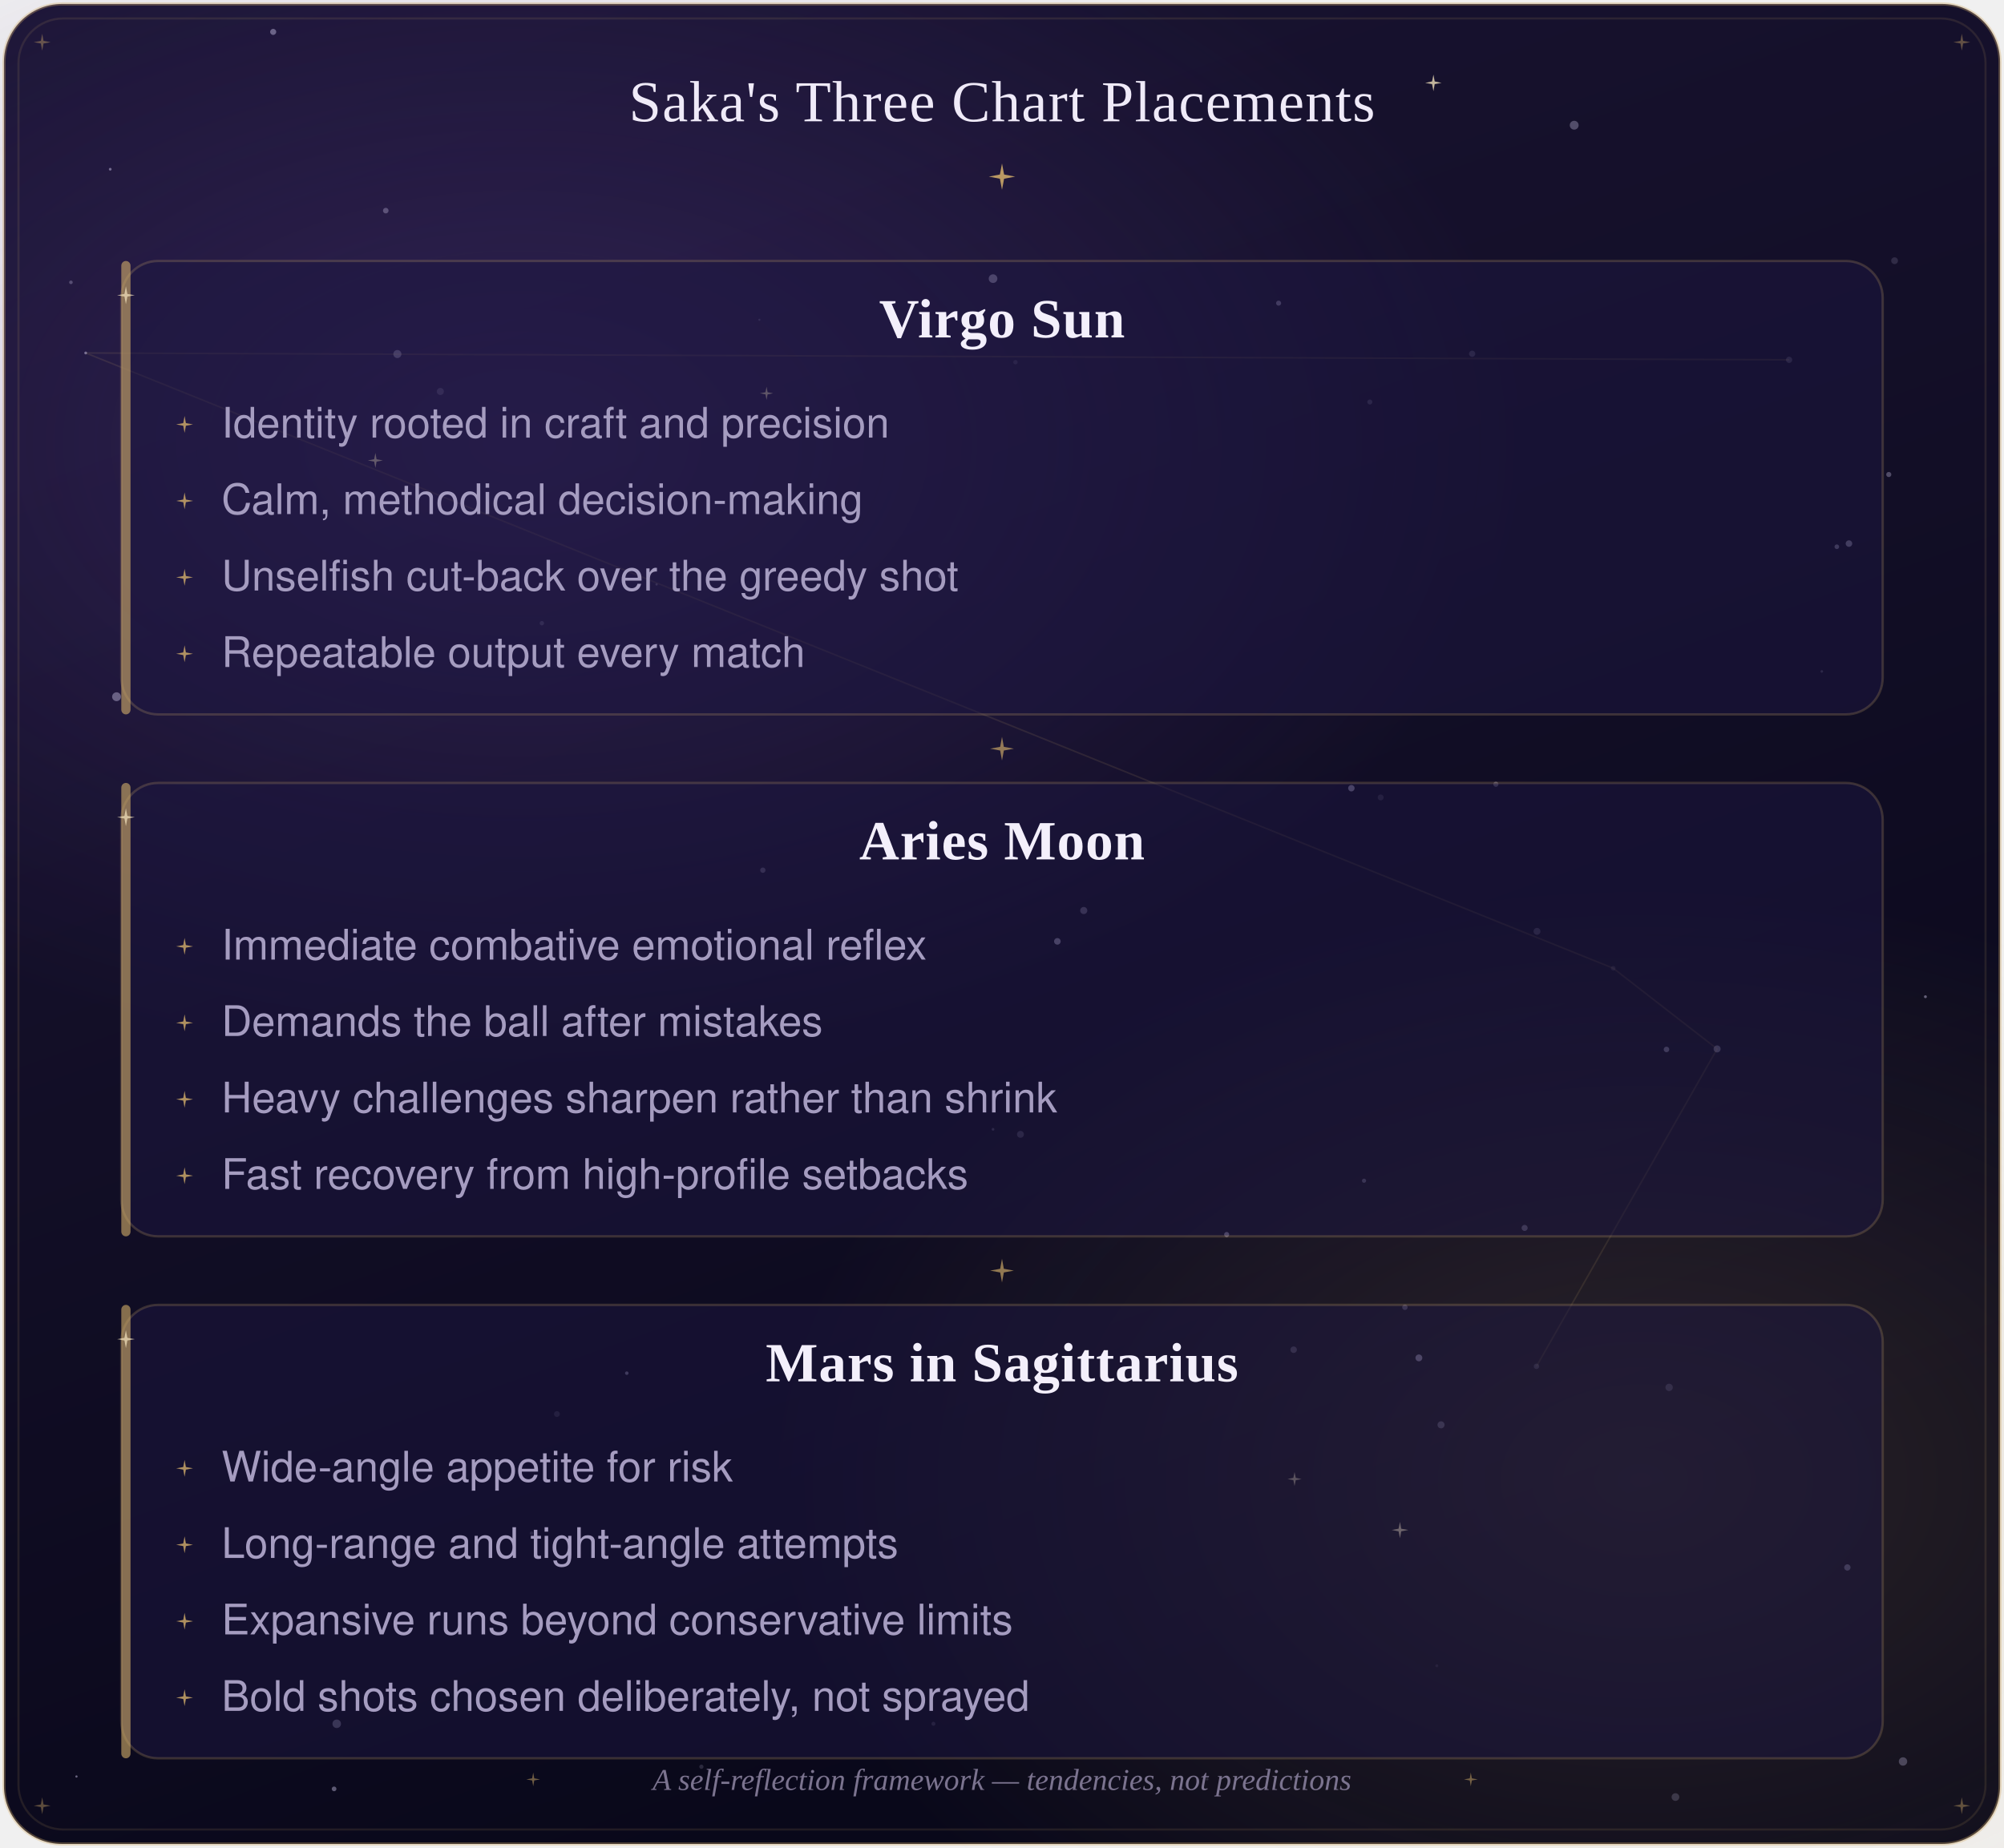
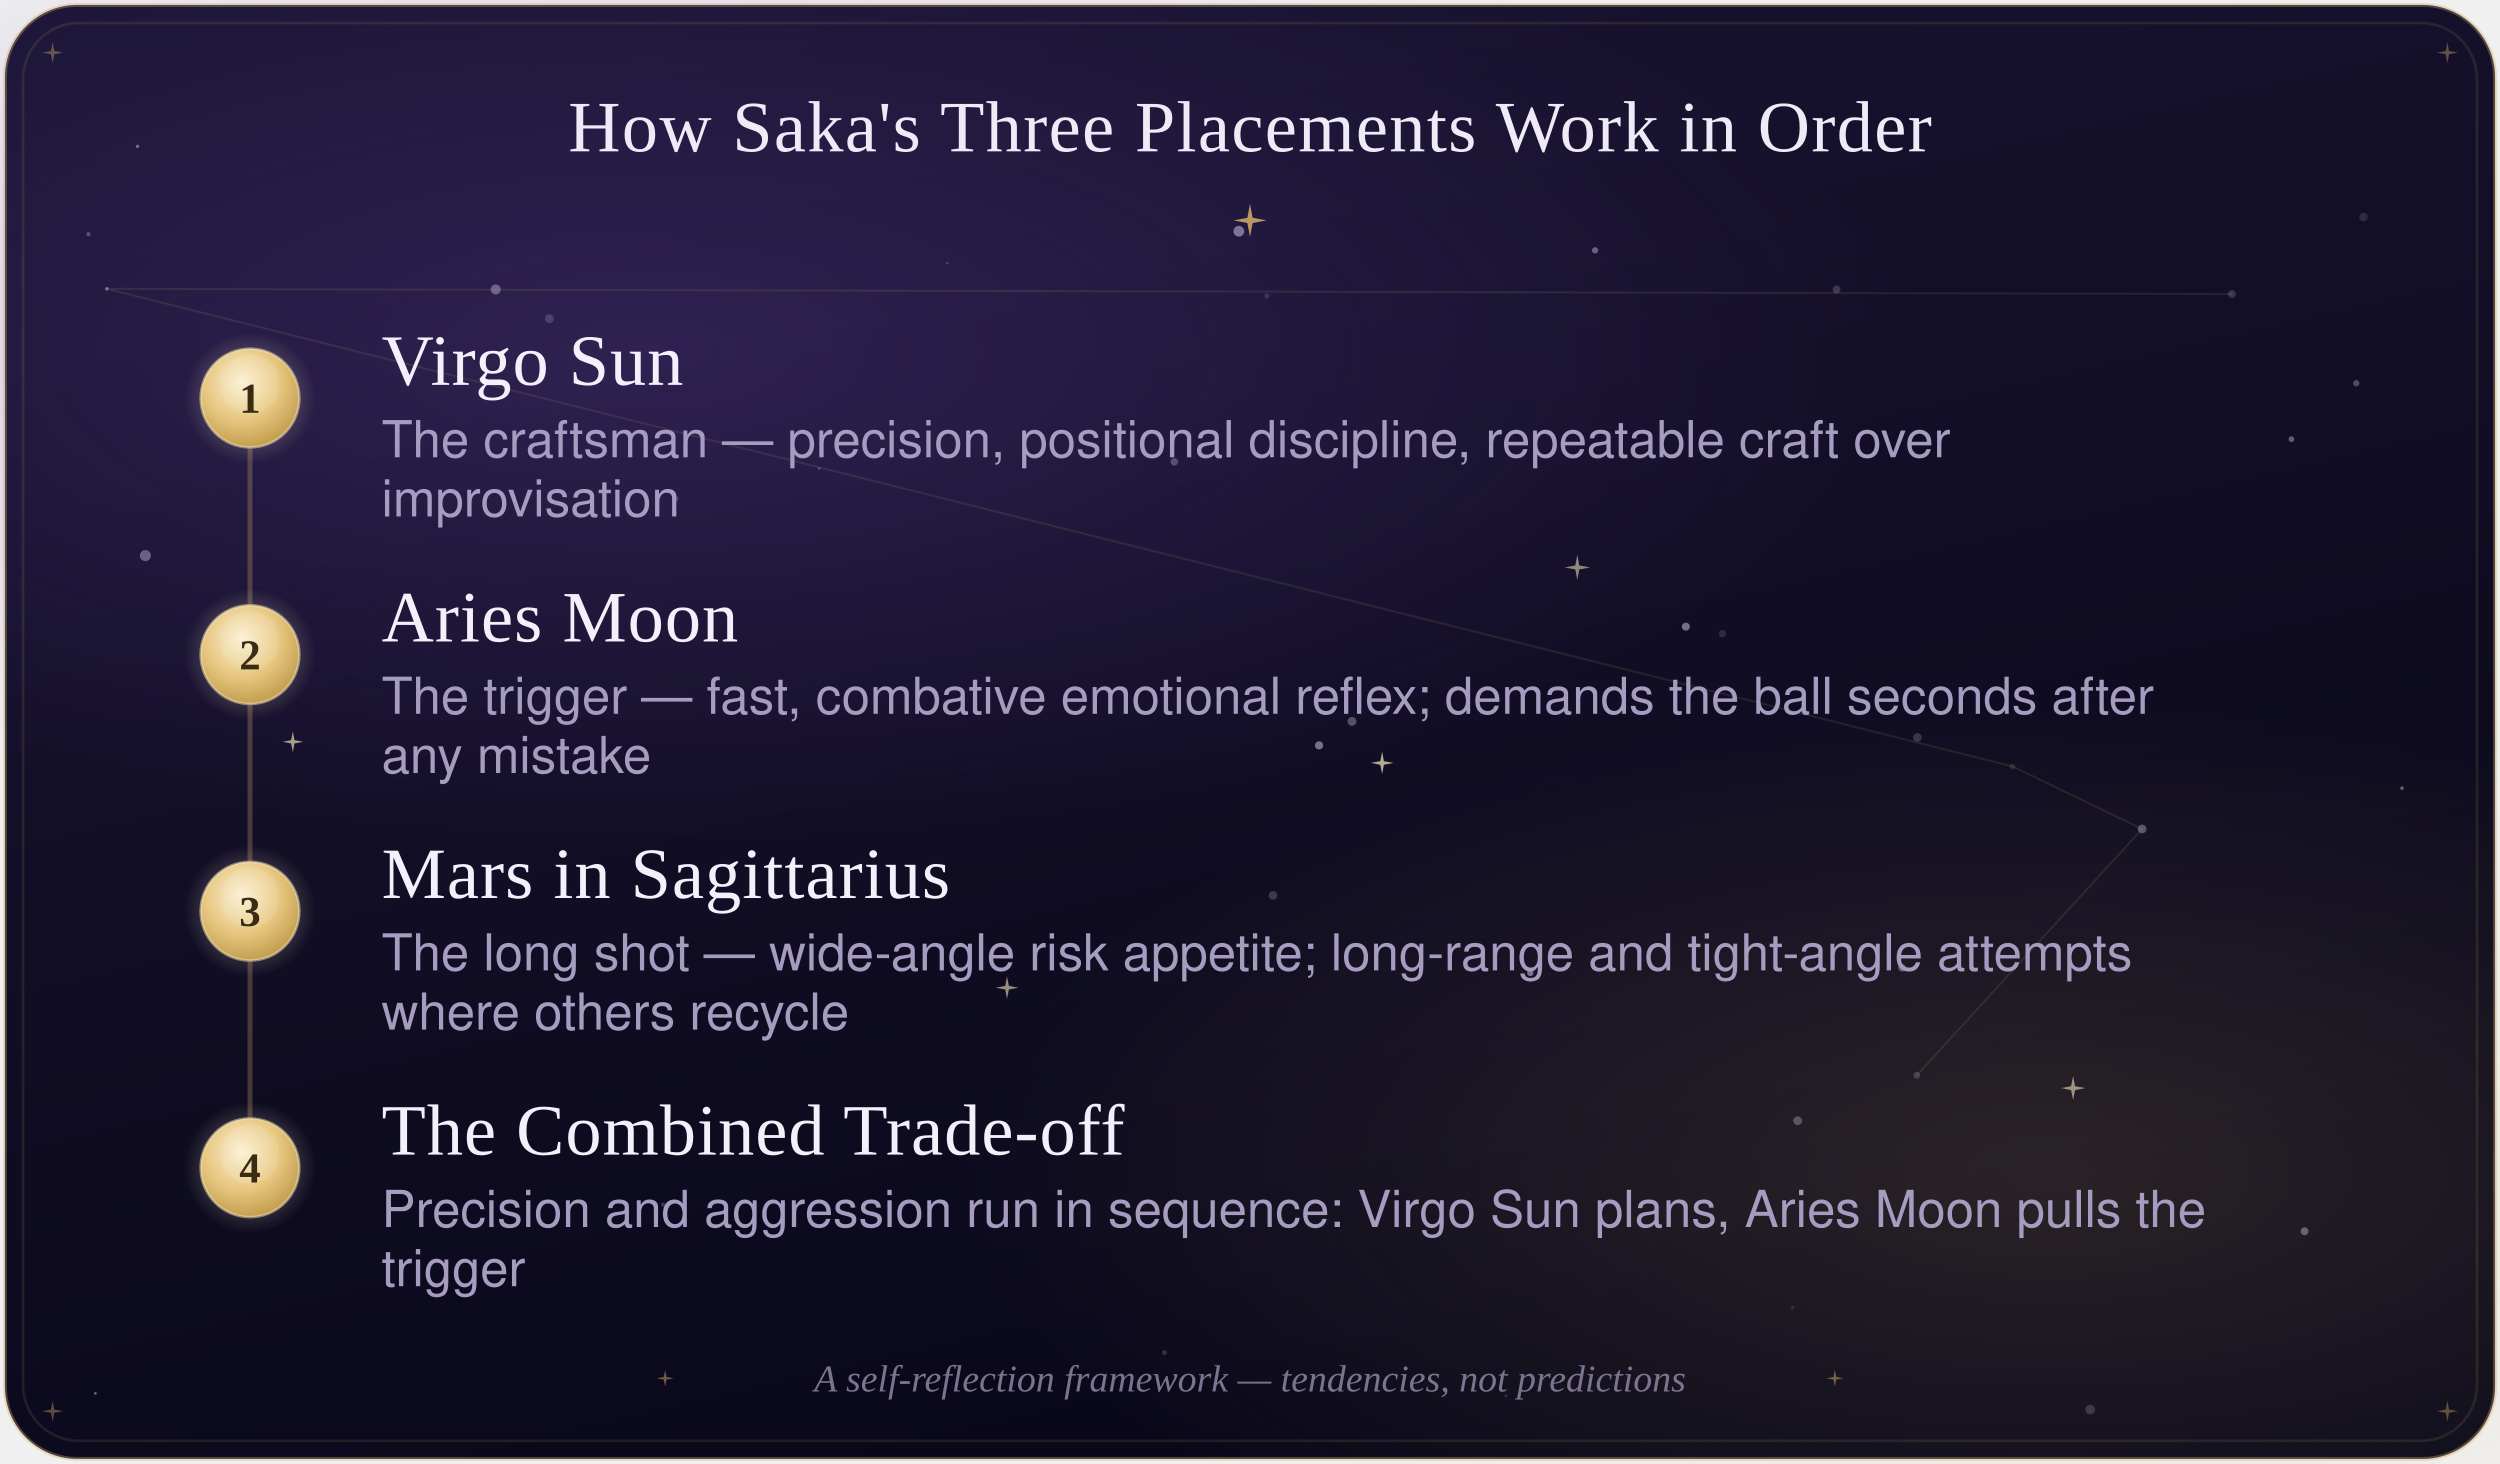
- <svg xmlns="http://www.w3.org/2000/svg" viewBox="0 0 760 701" role="img" aria-label="Saka's Three Chart Placements">
+ <svg xmlns="http://www.w3.org/2000/svg" viewBox="0 0 760 445" role="img" aria-label="How Saka's Three Placements Work in Order">
  <defs>
    <linearGradient id="bukayosakazodiacsign0en-panel" x1="0" y1="0" x2="0.4" y2="1">
      <stop offset="0" stop-color="#1a1433" />
      <stop offset="0.55" stop-color="#120e26" />
      <stop offset="1" stop-color="#09081a" />
    </linearGradient>
    <radialGradient id="bukayosakazodiacsign0en-foil" cx="0.42" cy="0.34" r="0.75">
      <stop offset="0" stop-color="#fbf0d2" />
      <stop offset="0.5" stop-color="#e8c882" />
      <stop offset="1" stop-color="#b8923f" />
    </radialGradient>
    <radialGradient id="bukayosakazodiacsign0en-glow" cx="0.5" cy="0.5" r="0.5">
      <stop offset="0" stop-color="#f6e6bf" />
      <stop offset="1" stop-color="#f6e6bf" stop-opacity="0" />
    </radialGradient>
    <radialGradient id="bukayosakazodiacsign0en-neb1" cx="0.5" cy="0.5" r="0.5">
      <stop offset="0" stop-color="#6f4bb0" stop-opacity="0.28" />
      <stop offset="1" stop-color="#6f4bb0" stop-opacity="0" />
    </radialGradient>
    <radialGradient id="bukayosakazodiacsign0en-neb2" cx="0.5" cy="0.5" r="0.5">
      <stop offset="0" stop-color="#d4af6a" stop-opacity="0.16" />
      <stop offset="1" stop-color="#d4af6a" stop-opacity="0" />
    </radialGradient>
    <linearGradient id="bukayosakazodiacsign0en-rule" x1="0" y1="0" x2="1" y2="0">
      <stop offset="0" stop-color="#d4af6a" stop-opacity="0" />
      <stop offset="0.5" stop-color="#d4af6a" stop-opacity="0.6" />
      <stop offset="1" stop-color="#d4af6a" stop-opacity="0" />
    </linearGradient>
  </defs>
-   <rect x="1.5" y="1.5" width="757" height="698" rx="22" fill="url(#bukayosakazodiacsign0en-panel)" />
-   <ellipse cx="198" cy="168" rx="380" ry="238" fill="url(#bukayosakazodiacsign0en-neb1)" />
-   <ellipse cx="623" cy="561" rx="334" ry="224" fill="url(#bukayosakazodiacsign0en-neb2)" />
-   <circle cx="385.1" cy="137.4" r="0.83" fill="#cfc8ea" opacity="0.15" />
-   <circle cx="465.2" cy="468.3" r="0.96" fill="#cfc8ea" opacity="0.53" />
-   <circle cx="730.2" cy="378.1" r="0.55" fill="#cfc8ea" opacity="0.44" />
-   <circle cx="150.7" cy="134.3" r="1.53" fill="#cfc8ea" opacity="0.40" />
-   <circle cx="205.5" cy="236.4" r="0.83" fill="#cfc8ea" opacity="0.22" />
-   <circle cx="544.9" cy="631.9" r="0.55" fill="#cfc8ea" opacity="0.13" />
-   <circle cx="558.3" cy="134.2" r="1.18" fill="#cfc8ea" opacity="0.22" />
-   <circle cx="44.2" cy="264.3" r="1.68" fill="#cfc8ea" opacity="0.42" />
-   <circle cx="696.6" cy="207.4" r="0.88" fill="#cfc8ea" opacity="0.42" />
-   <circle cx="249.0" cy="221.7" r="0.44" fill="#cfc8ea" opacity="0.27" />
-   <circle cx="582.7" cy="518.3" r="1.03" fill="#cfc8ea" opacity="0.21" />
-   <circle cx="578.2" cy="465.8" r="1.15" fill="#cfc8ea" opacity="0.38" />
-   <circle cx="26.9" cy="107.1" r="0.68" fill="#cfc8ea" opacity="0.30" />
-   <circle cx="41.8" cy="64.2" r="0.52" fill="#cfc8ea" opacity="0.48" />
-   <circle cx="401.0" cy="357.1" r="1.25" fill="#cfc8ea" opacity="0.52" />
-   <circle cx="716.3" cy="180.0" r="0.97" fill="#cfc8ea" opacity="0.33" />
-   <circle cx="457.8" cy="674.9" r="0.52" fill="#cfc8ea" opacity="0.13" />
-   <circle cx="167.0" cy="148.5" r="1.34" fill="#cfc8ea" opacity="0.21" />
-   <circle cx="523.6" cy="302.5" r="1.12" fill="#cfc8ea" opacity="0.16" />
-   <circle cx="651.2" cy="397.9" r="1.33" fill="#cfc8ea" opacity="0.37" />
-   <circle cx="546.5" cy="540.5" r="1.34" fill="#cfc8ea" opacity="0.32" />
-   <circle cx="582.9" cy="353.3" r="1.31" fill="#cfc8ea" opacity="0.21" />
-   <circle cx="484.9" cy="115.0" r="0.96" fill="#cfc8ea" opacity="0.43" />
-   <circle cx="700.6" cy="594.6" r="1.20" fill="#cfc8ea" opacity="0.41" />
-   <circle cx="411.0" cy="345.4" r="1.35" fill="#cfc8ea" opacity="0.35" />
-   <circle cx="512.5" cy="299.0" r="1.22" fill="#cfc8ea" opacity="0.52" />
-   <circle cx="201.6" cy="581.6" r="0.67" fill="#cfc8ea" opacity="0.22" />
-   <circle cx="376.6" cy="105.7" r="1.64" fill="#cfc8ea" opacity="0.52" />
-   <circle cx="288.0" cy="121.3" r="0.40" fill="#cfc8ea" opacity="0.22" />
-   <circle cx="611.8" cy="367.3" r="0.89" fill="#cfc8ea" opacity="0.13" />
-   <circle cx="357.0" cy="218.4" r="1.14" fill="#cfc8ea" opacity="0.31" />
-   <circle cx="354.0" cy="653.9" r="0.76" fill="#cfc8ea" opacity="0.18" />
-   <circle cx="32.5" cy="133.9" r="0.54" fill="#cfc8ea" opacity="0.49" />
-   <circle cx="635.4" cy="681.7" r="1.46" fill="#cfc8ea" opacity="0.20" />
-   <circle cx="718.5" cy="98.9" r="1.29" fill="#cfc8ea" opacity="0.15" />
-   <circle cx="678.5" cy="136.5" r="1.18" fill="#cfc8ea" opacity="0.21" />
-   <circle cx="29.0" cy="673.9" r="0.43" fill="#cfc8ea" opacity="0.48" />
-   <circle cx="387.0" cy="430.3" r="1.31" fill="#cfc8ea" opacity="0.23" />
-   <circle cx="633.0" cy="526.3" r="1.40" fill="#cfc8ea" opacity="0.24" />
-   <circle cx="517.3" cy="447.9" r="0.79" fill="#cfc8ea" opacity="0.35" />
-   <circle cx="490.6" cy="512.0" r="1.23" fill="#cfc8ea" opacity="0.28" />
-   <circle cx="146.3" cy="79.9" r="1.06" fill="#cfc8ea" opacity="0.32" />
-   <circle cx="237.7" cy="520.9" r="0.66" fill="#cfc8ea" opacity="0.45" />
-   <circle cx="519.5" cy="152.5" r="0.95" fill="#cfc8ea" opacity="0.20" />
-   <circle cx="721.7" cy="668.2" r="1.59" fill="#cfc8ea" opacity="0.29" />
-   <circle cx="632.0" cy="398.1" r="1.05" fill="#cfc8ea" opacity="0.43" />
-   <circle cx="376.6" cy="428.4" r="0.51" fill="#cfc8ea" opacity="0.25" />
-   <circle cx="211.2" cy="536.4" r="1.11" fill="#cfc8ea" opacity="0.16" />
-   <circle cx="103.6" cy="12.1" r="1.15" fill="#cfc8ea" opacity="0.43" />
-   <circle cx="532.8" cy="495.9" r="1.03" fill="#cfc8ea" opacity="0.34" />
-   <circle cx="126.7" cy="678.6" r="0.89" fill="#cfc8ea" opacity="0.42" />
-   <circle cx="690.9" cy="254.7" r="0.49" fill="#cfc8ea" opacity="0.24" />
-   <circle cx="538.1" cy="515.1" r="1.30" fill="#cfc8ea" opacity="0.53" />
-   <circle cx="127.7" cy="653.9" r="1.62" fill="#cfc8ea" opacity="0.39" />
-   <circle cx="597.0" cy="47.5" r="1.68" fill="#cfc8ea" opacity="0.33" />
-   <circle cx="266.0" cy="670.2" r="0.80" fill="#cfc8ea" opacity="0.17" />
-   <circle cx="701.2" cy="206.2" r="1.24" fill="#cfc8ea" opacity="0.46" />
-   <circle cx="567.3" cy="297.5" r="0.98" fill="#cfc8ea" opacity="0.32" />
-   <circle cx="289.3" cy="330.1" r="1.01" fill="#cfc8ea" opacity="0.30" />
-   <path d="M 290.71 146.7 L 291.1 148.8 L 293.2 149.184 L 291.1 149.6 L 290.71 151.7 L 290.3 149.6 L 288.2 149.184 L 290.3 148.8 Z" fill="#f6e6bf" opacity="0.595" />
-   <path d="M 490.948 558.4 L 491.4 560.6 L 493.6 561.064 L 491.4 561.5 L 490.948 563.7 L 490.5 561.5 L 488.3 561.064 L 490.5 560.6 Z" fill="#f6e6bf" opacity="0.568" />
-   <path d="M 543.62 28.3 L 544.1 30.9 L 546.7 31.446 L 544.1 31.9 L 543.62 34.6 L 543.1 31.9 L 540.5 31.446 L 543.1 30.9 Z" fill="#f6e6bf" opacity="0.764" />
-   <path d="M 530.932 577.3 L 531.4 579.9 L 534.1 580.385 L 531.4 580.9 L 530.932 583.5 L 530.4 580.9 L 527.8 580.385 L 530.4 579.9 Z" fill="#f6e6bf" opacity="0.746" />
-   <path d="M 142.37 171.8 L 142.8 174.2 L 145.2 174.668 L 142.8 175.1 L 142.37 177.5 L 141.9 175.1 L 139.5 174.668 L 141.9 174.2 Z" fill="#f6e6bf" opacity="0.64" />
-   <path d="M 582.7 518.3 L 651.2 397.9 L 611.8 367.3 L 32.5 133.9 L 678.5 136.5" fill="none" stroke="#d4af6a" stroke-width="0.6" opacity="0.12" />
-   <rect x="1.5" y="1.5" width="757" height="698" rx="22" fill="none" stroke="#d4af6a" stroke-opacity="0.34" stroke-width="1.2" />
-   <rect x="7" y="7" width="746" height="687" rx="17" fill="none" stroke="#d4af6a" stroke-opacity="0.12" stroke-width="0.8" />
+   <rect x="1.5" y="1.5" width="757" height="442" rx="22" fill="url(#bukayosakazodiacsign0en-panel)" />
+   <ellipse cx="198" cy="107" rx="380" ry="151" fill="url(#bukayosakazodiacsign0en-neb1)" />
+   <ellipse cx="623" cy="356" rx="334" ry="142" fill="url(#bukayosakazodiacsign0en-neb2)" />
+   <circle cx="385.1" cy="90.0" r="0.83" fill="#cfc8ea" opacity="0.15" />
+   <circle cx="465.2" cy="295.8" r="0.96" fill="#cfc8ea" opacity="0.53" />
+   <circle cx="730.2" cy="239.6" r="0.55" fill="#cfc8ea" opacity="0.44" />
+   <circle cx="150.7" cy="88.0" r="1.53" fill="#cfc8ea" opacity="0.40" />
+   <circle cx="205.5" cy="151.6" r="0.83" fill="#cfc8ea" opacity="0.22" />
+   <circle cx="544.9" cy="397.5" r="0.55" fill="#cfc8ea" opacity="0.13" />
+   <circle cx="558.3" cy="88.0" r="1.18" fill="#cfc8ea" opacity="0.22" />
+   <circle cx="44.2" cy="168.9" r="1.68" fill="#cfc8ea" opacity="0.42" />
+   <circle cx="696.6" cy="133.5" r="0.88" fill="#cfc8ea" opacity="0.42" />
+   <circle cx="249.0" cy="142.4" r="0.44" fill="#cfc8ea" opacity="0.27" />
+   <circle cx="582.7" cy="326.9" r="1.03" fill="#cfc8ea" opacity="0.21" />
+   <circle cx="578.2" cy="294.2" r="1.15" fill="#cfc8ea" opacity="0.38" />
+   <circle cx="26.9" cy="71.2" r="0.68" fill="#cfc8ea" opacity="0.30" />
+   <circle cx="41.8" cy="44.5" r="0.52" fill="#cfc8ea" opacity="0.48" />
+   <circle cx="401.0" cy="226.6" r="1.25" fill="#cfc8ea" opacity="0.52" />
+   <circle cx="716.3" cy="116.5" r="0.97" fill="#cfc8ea" opacity="0.33" />
+   <circle cx="457.8" cy="424.3" r="0.52" fill="#cfc8ea" opacity="0.13" />
+   <circle cx="167.0" cy="96.9" r="1.34" fill="#cfc8ea" opacity="0.21" />
+   <circle cx="523.6" cy="192.6" r="1.12" fill="#cfc8ea" opacity="0.16" />
+   <circle cx="651.2" cy="252.0" r="1.33" fill="#cfc8ea" opacity="0.37" />
+   <circle cx="546.5" cy="340.7" r="1.34" fill="#cfc8ea" opacity="0.32" />
+   <circle cx="582.9" cy="224.2" r="1.31" fill="#cfc8ea" opacity="0.21" />
+   <circle cx="484.9" cy="76.1" r="0.96" fill="#cfc8ea" opacity="0.43" />
+   <circle cx="700.6" cy="374.3" r="1.20" fill="#cfc8ea" opacity="0.41" />
+   <circle cx="411.0" cy="219.3" r="1.35" fill="#cfc8ea" opacity="0.35" />
+   <circle cx="512.5" cy="190.5" r="1.22" fill="#cfc8ea" opacity="0.52" />
+   <circle cx="201.6" cy="366.2" r="0.67" fill="#cfc8ea" opacity="0.22" />
+   <circle cx="376.6" cy="70.3" r="1.64" fill="#cfc8ea" opacity="0.52" />
+   <circle cx="288.0" cy="80.0" r="0.40" fill="#cfc8ea" opacity="0.22" />
+   <circle cx="611.8" cy="233.0" r="0.89" fill="#cfc8ea" opacity="0.13" />
+   <circle cx="357.0" cy="140.4" r="1.14" fill="#cfc8ea" opacity="0.31" />
+   <circle cx="354.0" cy="411.2" r="0.76" fill="#cfc8ea" opacity="0.18" />
+   <circle cx="32.5" cy="87.8" r="0.54" fill="#cfc8ea" opacity="0.49" />
+   <circle cx="635.4" cy="428.5" r="1.46" fill="#cfc8ea" opacity="0.20" />
+   <circle cx="718.5" cy="66.0" r="1.29" fill="#cfc8ea" opacity="0.15" />
+   <circle cx="678.5" cy="89.4" r="1.18" fill="#cfc8ea" opacity="0.21" />
+   <circle cx="29.0" cy="423.6" r="0.43" fill="#cfc8ea" opacity="0.48" />
+   <circle cx="387.0" cy="272.2" r="1.31" fill="#cfc8ea" opacity="0.23" />
+   <path d="M 630.23 327.1 L 630.8 330.2 L 633.9 330.772 L 630.8 331.4 L 630.23 334.4 L 629.6 331.4 L 626.6 330.772 L 629.6 330.2 Z" fill="#f6e6bf" opacity="0.583" />
+   <path d="M 306.121 296.8 L 306.7 299.7 L 309.6 300.274 L 306.7 300.8 L 306.121 303.7 L 305.6 300.8 L 302.7 300.274 L 305.6 299.7 Z" fill="#f6e6bf" opacity="0.589" />
+   <path d="M 420.172 228.5 L 420.7 231.4 L 423.6 231.905 L 420.7 232.5 L 420.172 235.3 L 419.6 232.5 L 416.7 231.905 L 419.6 231.4 Z" fill="#f6e6bf" opacity="0.722" />
+   <path d="M 479.493 168.6 L 480.1 171.9 L 483.4 172.508 L 480.1 173.1 L 479.493 176.4 L 478.9 173.1 L 475.6 172.508 L 478.9 171.9 Z" fill="#f6e6bf" opacity="0.555" />
+   <path d="M 89.029 222.3 L 89.5 225.0 L 92.2 225.52 L 89.5 226.0 L 89.029 228.7 L 88.5 226.0 L 85.9 225.52 L 88.5 225.0 Z" fill="#f6e6bf" opacity="0.656" />
+   <path d="M 582.7 326.9 L 651.2 252.0 L 611.8 233.0 L 32.5 87.8 L 678.5 89.4" fill="none" stroke="#d4af6a" stroke-width="0.6" opacity="0.12" />
+   <rect x="1.5" y="1.5" width="757" height="442" rx="22" fill="none" stroke="#d4af6a" stroke-opacity="0.34" stroke-width="1.2" />
+   <rect x="7" y="7" width="746" height="431" rx="17" fill="none" stroke="#d4af6a" stroke-opacity="0.12" stroke-width="0.8" />
  <path d="M 16 12.8 L 16.5 15.5 L 19.2 16 L 16.5 16.5 L 16 19.2 L 15.5 16.5 L 12.8 16 L 15.5 15.5 Z" fill="#d4af6a" opacity="0.4" />
  <path d="M 744 12.8 L 744.5 15.5 L 747.2 16 L 744.5 16.5 L 744 19.2 L 743.5 16.5 L 740.8 16 L 743.5 15.5 Z" fill="#d4af6a" opacity="0.4" />
-   <path d="M 16 681.8 L 16.5 684.5 L 19.2 685 L 16.5 685.5 L 16 688.2 L 15.5 685.5 L 12.8 685 L 15.5 684.5 Z" fill="#d4af6a" opacity="0.4" />
-   <path d="M 744 681.8 L 744.5 684.5 L 747.2 685 L 744.5 685.5 L 744 688.2 L 743.5 685.5 L 740.8 685 L 743.5 684.5 Z" fill="#d4af6a" opacity="0.4" />
-   <text x="380" y="46" text-anchor="middle" font-family="Georgia, 'Times New Roman', serif" font-size="22" letter-spacing="0.4" fill="#efeaf8">Saka's Three Chart Placements</text>
+   <path d="M 16 425.8 L 16.5 428.5 L 19.2 429 L 16.5 429.5 L 16 432.2 L 15.5 429.5 L 12.8 429 L 15.5 428.5 Z" fill="#d4af6a" opacity="0.4" />
+   <path d="M 744 425.8 L 744.5 428.5 L 747.2 429 L 744.5 429.5 L 744 432.2 L 743.5 429.5 L 740.8 429 L 743.5 428.5 Z" fill="#d4af6a" opacity="0.4" />
+   <text x="380" y="46" text-anchor="middle" font-family="Georgia, 'Times New Roman', serif" font-size="22" letter-spacing="0.4" fill="#efeaf8">How Saka's Three Placements Work in Order</text>
  <line x1="230" y1="67" x2="368" y2="67" stroke="url(#bukayosakazodiacsign0en-rule)" stroke-width="1" />
  <line x1="392" y1="67" x2="530" y2="67" stroke="url(#bukayosakazodiacsign0en-rule)" stroke-width="1" />
  <path d="M 380 62.0 L 380.8 66.2 L 385.0 67 L 380.8 67.8 L 380 72.0 L 379.2 67.8 L 375.0 67 L 379.2 66.2 Z" fill="#d4af6a" opacity="0.85" />
-   <rect x="46" y="99" width="668" height="172.0" rx="14" fill="#1d1740" fill-opacity="0.5" stroke="#d4af6a" stroke-opacity="0.22" stroke-width="0.9" />
-   <rect x="46" y="99" width="3.5" height="172.0" rx="1.8" fill="#d4af6a" fill-opacity="0.6" />
-   <path d="M 47.75 108.6 L 48.3 111.5 L 51.1 112 L 48.3 112.5 L 47.75 115.4 L 47.2 112.5 L 44.4 112 L 47.2 111.5 Z" fill="#f6e6bf" opacity="0.7" />
-   <text x="380" y="128.0" text-anchor="middle" font-family="Georgia, 'Times New Roman', serif" font-size="21" font-weight="700" letter-spacing="0.3" fill="#f3effb">Virgo Sun</text>
-   <path d="M 70 157.8 L 70.5 160.5 L 73.2 161 L 70.5 161.5 L 70 164.2 L 69.5 161.5 L 66.8 161 L 69.5 160.5 Z" fill="#d4af6a" opacity="0.8" />
-   <text x="84" y="166.0" font-family="Helvetica, Arial, sans-serif" font-size="16" fill="#a59cc0">Identity rooted in craft and precision</text>
-   <path d="M 70 186.8 L 70.5 189.5 L 73.2 190 L 70.5 190.5 L 70 193.2 L 69.5 190.5 L 66.8 190 L 69.5 189.5 Z" fill="#d4af6a" opacity="0.8" />
-   <text x="84" y="195.0" font-family="Helvetica, Arial, sans-serif" font-size="16" fill="#a59cc0">Calm, methodical decision-making</text>
-   <path d="M 70 215.8 L 70.5 218.5 L 73.2 219 L 70.5 219.5 L 70 222.2 L 69.5 219.5 L 66.8 219 L 69.5 218.5 Z" fill="#d4af6a" opacity="0.8" />
-   <text x="84" y="224.0" font-family="Helvetica, Arial, sans-serif" font-size="16" fill="#a59cc0">Unselfish cut-back over the greedy shot</text>
-   <path d="M 70 244.8 L 70.5 247.5 L 73.2 248 L 70.5 248.5 L 70 251.2 L 69.5 248.5 L 66.8 248 L 69.5 247.5 Z" fill="#d4af6a" opacity="0.8" />
-   <text x="84" y="253.0" font-family="Helvetica, Arial, sans-serif" font-size="16" fill="#a59cc0">Repeatable output every match</text>
-   <path d="M 380 279.5 L 380.7 283.3 L 384.5 284 L 380.7 284.7 L 380 288.5 L 379.3 284.7 L 375.5 284 L 379.3 283.3 Z" fill="#d4af6a" opacity="0.65" />
-   <rect x="46" y="297" width="668" height="172.0" rx="14" fill="#1d1740" fill-opacity="0.5" stroke="#d4af6a" stroke-opacity="0.22" stroke-width="0.9" />
-   <rect x="46" y="297" width="3.5" height="172.0" rx="1.8" fill="#d4af6a" fill-opacity="0.6" />
-   <path d="M 47.75 306.6 L 48.3 309.5 L 51.1 310 L 48.3 310.5 L 47.75 313.4 L 47.2 310.5 L 44.4 310 L 47.2 309.5 Z" fill="#f6e6bf" opacity="0.7" />
-   <text x="380" y="326.0" text-anchor="middle" font-family="Georgia, 'Times New Roman', serif" font-size="21" font-weight="700" letter-spacing="0.3" fill="#f3effb">Aries Moon</text>
-   <path d="M 70 355.8 L 70.5 358.5 L 73.2 359 L 70.5 359.5 L 70 362.2 L 69.5 359.5 L 66.8 359 L 69.5 358.5 Z" fill="#d4af6a" opacity="0.8" />
-   <text x="84" y="364.0" font-family="Helvetica, Arial, sans-serif" font-size="16" fill="#a59cc0">Immediate combative emotional reflex</text>
-   <path d="M 70 384.8 L 70.5 387.5 L 73.2 388 L 70.5 388.5 L 70 391.2 L 69.5 388.5 L 66.8 388 L 69.5 387.5 Z" fill="#d4af6a" opacity="0.8" />
-   <text x="84" y="393.0" font-family="Helvetica, Arial, sans-serif" font-size="16" fill="#a59cc0">Demands the ball after mistakes</text>
-   <path d="M 70 413.8 L 70.5 416.5 L 73.2 417 L 70.5 417.5 L 70 420.2 L 69.5 417.5 L 66.8 417 L 69.5 416.5 Z" fill="#d4af6a" opacity="0.8" />
-   <text x="84" y="422.0" font-family="Helvetica, Arial, sans-serif" font-size="16" fill="#a59cc0">Heavy challenges sharpen rather than shrink</text>
-   <path d="M 70 442.8 L 70.5 445.5 L 73.2 446 L 70.5 446.5 L 70 449.2 L 69.5 446.5 L 66.8 446 L 69.5 445.5 Z" fill="#d4af6a" opacity="0.8" />
-   <text x="84" y="451.0" font-family="Helvetica, Arial, sans-serif" font-size="16" fill="#a59cc0">Fast recovery from high-profile setbacks</text>
-   <path d="M 380 477.5 L 380.7 481.3 L 384.5 482 L 380.7 482.7 L 380 486.5 L 379.3 482.7 L 375.5 482 L 379.3 481.3 Z" fill="#d4af6a" opacity="0.65" />
-   <rect x="46" y="495" width="668" height="172.0" rx="14" fill="#1d1740" fill-opacity="0.5" stroke="#d4af6a" stroke-opacity="0.22" stroke-width="0.9" />
-   <rect x="46" y="495" width="3.5" height="172.0" rx="1.8" fill="#d4af6a" fill-opacity="0.6" />
-   <path d="M 47.75 504.6 L 48.3 507.5 L 51.1 508 L 48.3 508.5 L 47.75 511.4 L 47.2 508.5 L 44.4 508 L 47.2 507.5 Z" fill="#f6e6bf" opacity="0.7" />
-   <text x="380" y="524.0" text-anchor="middle" font-family="Georgia, 'Times New Roman', serif" font-size="21" font-weight="700" letter-spacing="0.3" fill="#f3effb">Mars in Sagittarius</text>
-   <path d="M 70 553.8 L 70.5 556.5 L 73.2 557 L 70.5 557.5 L 70 560.2 L 69.5 557.5 L 66.8 557 L 69.5 556.5 Z" fill="#d4af6a" opacity="0.8" />
-   <text x="84" y="562.0" font-family="Helvetica, Arial, sans-serif" font-size="16" fill="#a59cc0">Wide-angle appetite for risk</text>
-   <path d="M 70 582.8 L 70.5 585.5 L 73.2 586 L 70.5 586.5 L 70 589.2 L 69.5 586.5 L 66.8 586 L 69.5 585.5 Z" fill="#d4af6a" opacity="0.8" />
-   <text x="84" y="591.0" font-family="Helvetica, Arial, sans-serif" font-size="16" fill="#a59cc0">Long-range and tight-angle attempts</text>
-   <path d="M 70 611.8 L 70.5 614.5 L 73.2 615 L 70.5 615.5 L 70 618.2 L 69.5 615.5 L 66.8 615 L 69.5 614.5 Z" fill="#d4af6a" opacity="0.8" />
-   <text x="84" y="620.0" font-family="Helvetica, Arial, sans-serif" font-size="16" fill="#a59cc0">Expansive runs beyond conservative limits</text>
-   <path d="M 70 640.8 L 70.5 643.5 L 73.2 644 L 70.5 644.5 L 70 647.2 L 69.5 644.5 L 66.8 644 L 69.5 643.5 Z" fill="#d4af6a" opacity="0.8" />
-   <text x="84" y="649.0" font-family="Helvetica, Arial, sans-serif" font-size="16" fill="#a59cc0">Bold shots chosen deliberately, not sprayed</text>
-   <path d="M 202.227 672.4 L 202.6 674.6 L 204.8 675 L 202.6 675.4 L 202.227 677.6 L 201.8 675.4 L 199.6 675 L 201.8 674.6 Z" fill="#d4af6a" opacity="0.5" />
-   <text x="380" y="679" text-anchor="middle" font-family="Georgia, 'Times New Roman', serif" font-style="italic" font-size="11.5" fill="#7b738f">A self-reflection framework — tendencies, not predictions</text>
-   <path d="M 557.773 672.4 L 558.2 674.6 L 560.4 675 L 558.2 675.4 L 557.773 677.6 L 557.4 675.4 L 555.2 675 L 557.4 674.6 Z" fill="#d4af6a" opacity="0.5" />
+   <line x1="76" y1="121" x2="76" y2="355" stroke="#d4af6a" stroke-opacity="0.28" stroke-width="1.5" />
+   <circle cx="76" cy="121" r="20.0" fill="url(#bukayosakazodiacsign0en-glow)" opacity="0.5" />
+   <circle cx="76" cy="121" r="15" fill="url(#bukayosakazodiacsign0en-foil)" stroke="#f6e6bf" stroke-opacity="0.5" stroke-width="0.8" />
+   <circle cx="76" cy="116.8" r="9.0" fill="#ffffff" opacity="0.10" />
+   <text x="76" y="125.5" text-anchor="middle" font-family="Georgia, 'Times New Roman', serif" font-size="13" font-weight="700" fill="#3a2c12">1</text>
+   <text x="116" y="117.0" font-family="Georgia, 'Times New Roman', serif" font-size="22" letter-spacing="0.3" fill="#f3effb">Virgo Sun</text>
+   <text x="116" y="139.0" font-family="Helvetica, Arial, sans-serif" font-size="15.5" fill="#a59cc0">The craftsman — precision, positional discipline, repeatable craft over</text>
+   <text x="116" y="157.0" font-family="Helvetica, Arial, sans-serif" font-size="15.5" fill="#a59cc0">improvisation</text>
+   <circle cx="76" cy="199" r="20.0" fill="url(#bukayosakazodiacsign0en-glow)" opacity="0.5" />
+   <circle cx="76" cy="199" r="15" fill="url(#bukayosakazodiacsign0en-foil)" stroke="#f6e6bf" stroke-opacity="0.5" stroke-width="0.8" />
+   <circle cx="76" cy="194.8" r="9.0" fill="#ffffff" opacity="0.10" />
+   <text x="76" y="203.5" text-anchor="middle" font-family="Georgia, 'Times New Roman', serif" font-size="13" font-weight="700" fill="#3a2c12">2</text>
+   <text x="116" y="195.0" font-family="Georgia, 'Times New Roman', serif" font-size="22" letter-spacing="0.3" fill="#f3effb">Aries Moon</text>
+   <text x="116" y="217.0" font-family="Helvetica, Arial, sans-serif" font-size="15.5" fill="#a59cc0">The trigger — fast, combative emotional reflex; demands the ball seconds after</text>
+   <text x="116" y="235.0" font-family="Helvetica, Arial, sans-serif" font-size="15.5" fill="#a59cc0">any mistake</text>
+   <circle cx="76" cy="277" r="20.0" fill="url(#bukayosakazodiacsign0en-glow)" opacity="0.5" />
+   <circle cx="76" cy="277" r="15" fill="url(#bukayosakazodiacsign0en-foil)" stroke="#f6e6bf" stroke-opacity="0.5" stroke-width="0.8" />
+   <circle cx="76" cy="272.8" r="9.0" fill="#ffffff" opacity="0.10" />
+   <text x="76" y="281.5" text-anchor="middle" font-family="Georgia, 'Times New Roman', serif" font-size="13" font-weight="700" fill="#3a2c12">3</text>
+   <text x="116" y="273.0" font-family="Georgia, 'Times New Roman', serif" font-size="22" letter-spacing="0.3" fill="#f3effb">Mars in Sagittarius</text>
+   <text x="116" y="295.0" font-family="Helvetica, Arial, sans-serif" font-size="15.5" fill="#a59cc0">The long shot — wide-angle risk appetite; long-range and tight-angle attempts</text>
+   <text x="116" y="313.0" font-family="Helvetica, Arial, sans-serif" font-size="15.5" fill="#a59cc0">where others recycle</text>
+   <circle cx="76" cy="355" r="20.0" fill="url(#bukayosakazodiacsign0en-glow)" opacity="0.5" />
+   <circle cx="76" cy="355" r="15" fill="url(#bukayosakazodiacsign0en-foil)" stroke="#f6e6bf" stroke-opacity="0.5" stroke-width="0.8" />
+   <circle cx="76" cy="350.8" r="9.0" fill="#ffffff" opacity="0.10" />
+   <text x="76" y="359.5" text-anchor="middle" font-family="Georgia, 'Times New Roman', serif" font-size="13" font-weight="700" fill="#3a2c12">4</text>
+   <text x="116" y="351.0" font-family="Georgia, 'Times New Roman', serif" font-size="22" letter-spacing="0.3" fill="#f3effb">The Combined Trade-off</text>
+   <text x="116" y="373.0" font-family="Helvetica, Arial, sans-serif" font-size="15.5" fill="#a59cc0">Precision and aggression run in sequence: Virgo Sun plans, Aries Moon pulls the</text>
+   <text x="116" y="391.0" font-family="Helvetica, Arial, sans-serif" font-size="15.5" fill="#a59cc0">trigger</text>
+   <path d="M 202.227 416.4 L 202.6 418.6 L 204.8 419 L 202.6 419.4 L 202.227 421.6 L 201.8 419.4 L 199.6 419 L 201.8 418.6 Z" fill="#d4af6a" opacity="0.5" />
+   <text x="380" y="423" text-anchor="middle" font-family="Georgia, 'Times New Roman', serif" font-style="italic" font-size="11.5" fill="#7b738f">A self-reflection framework — tendencies, not predictions</text>
+   <path d="M 557.773 416.4 L 558.2 418.6 L 560.4 419 L 558.2 419.4 L 557.773 421.6 L 557.4 419.4 L 555.2 419 L 557.4 418.6 Z" fill="#d4af6a" opacity="0.5" />
</svg>
